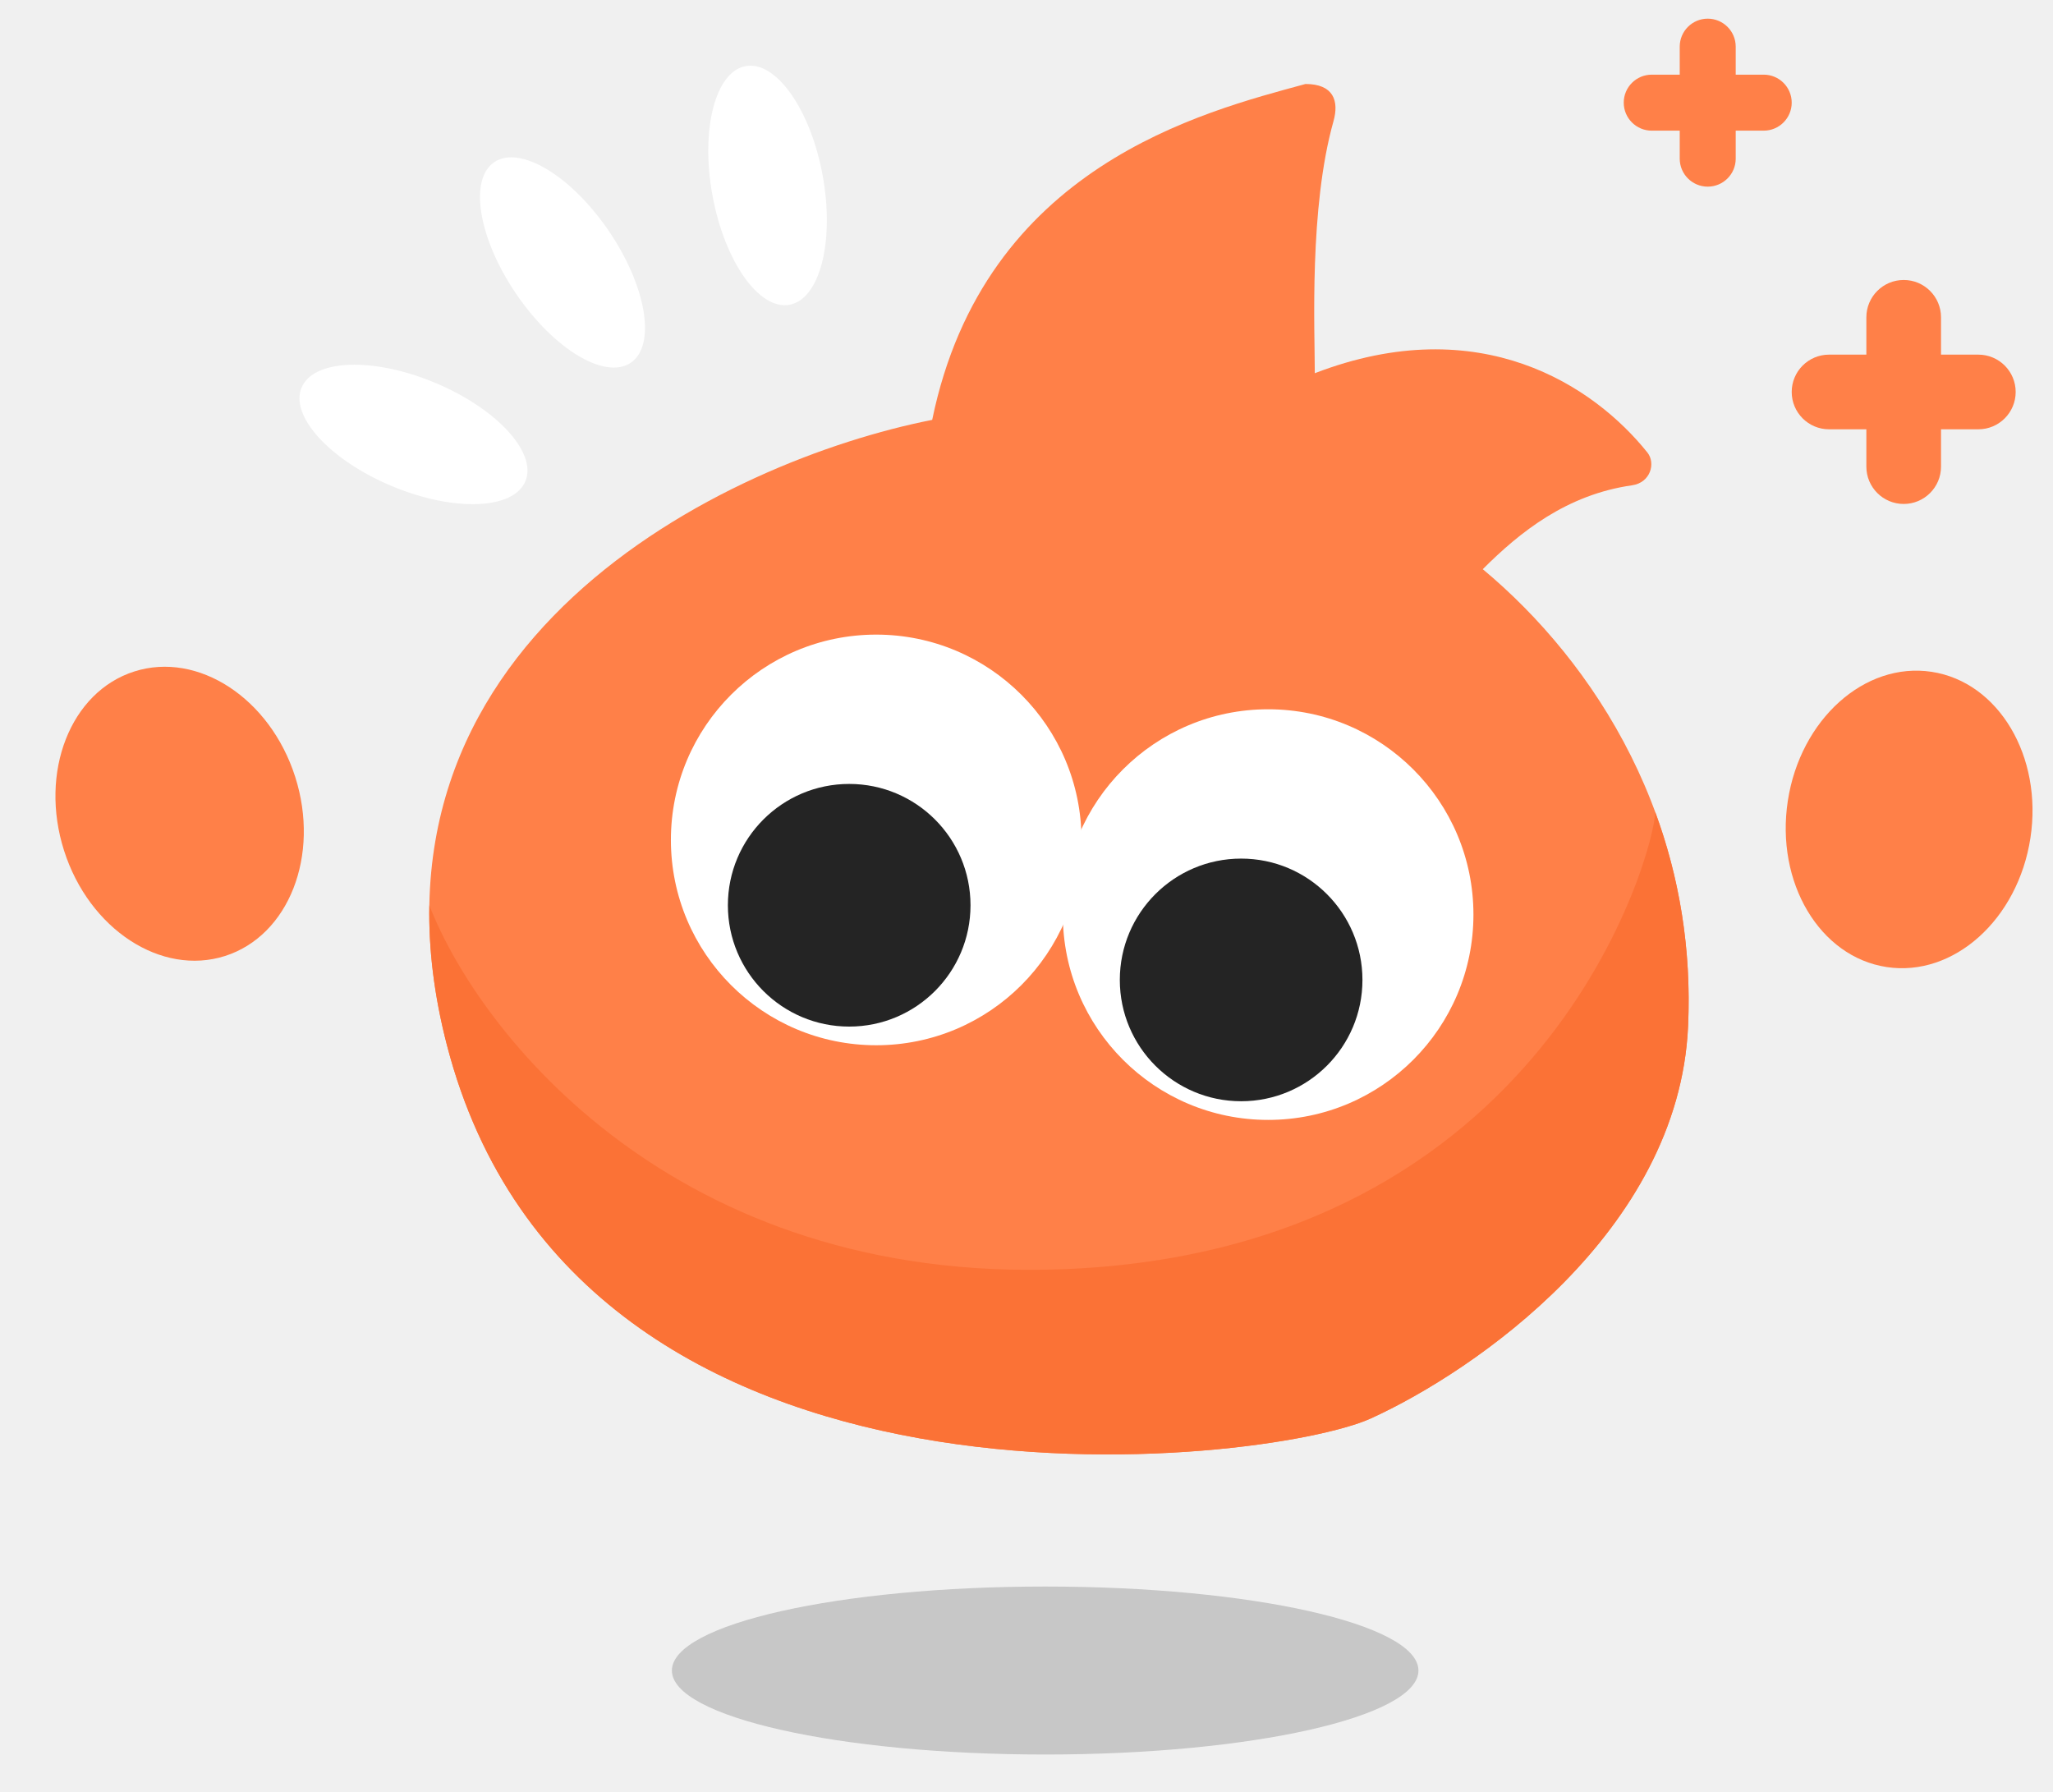
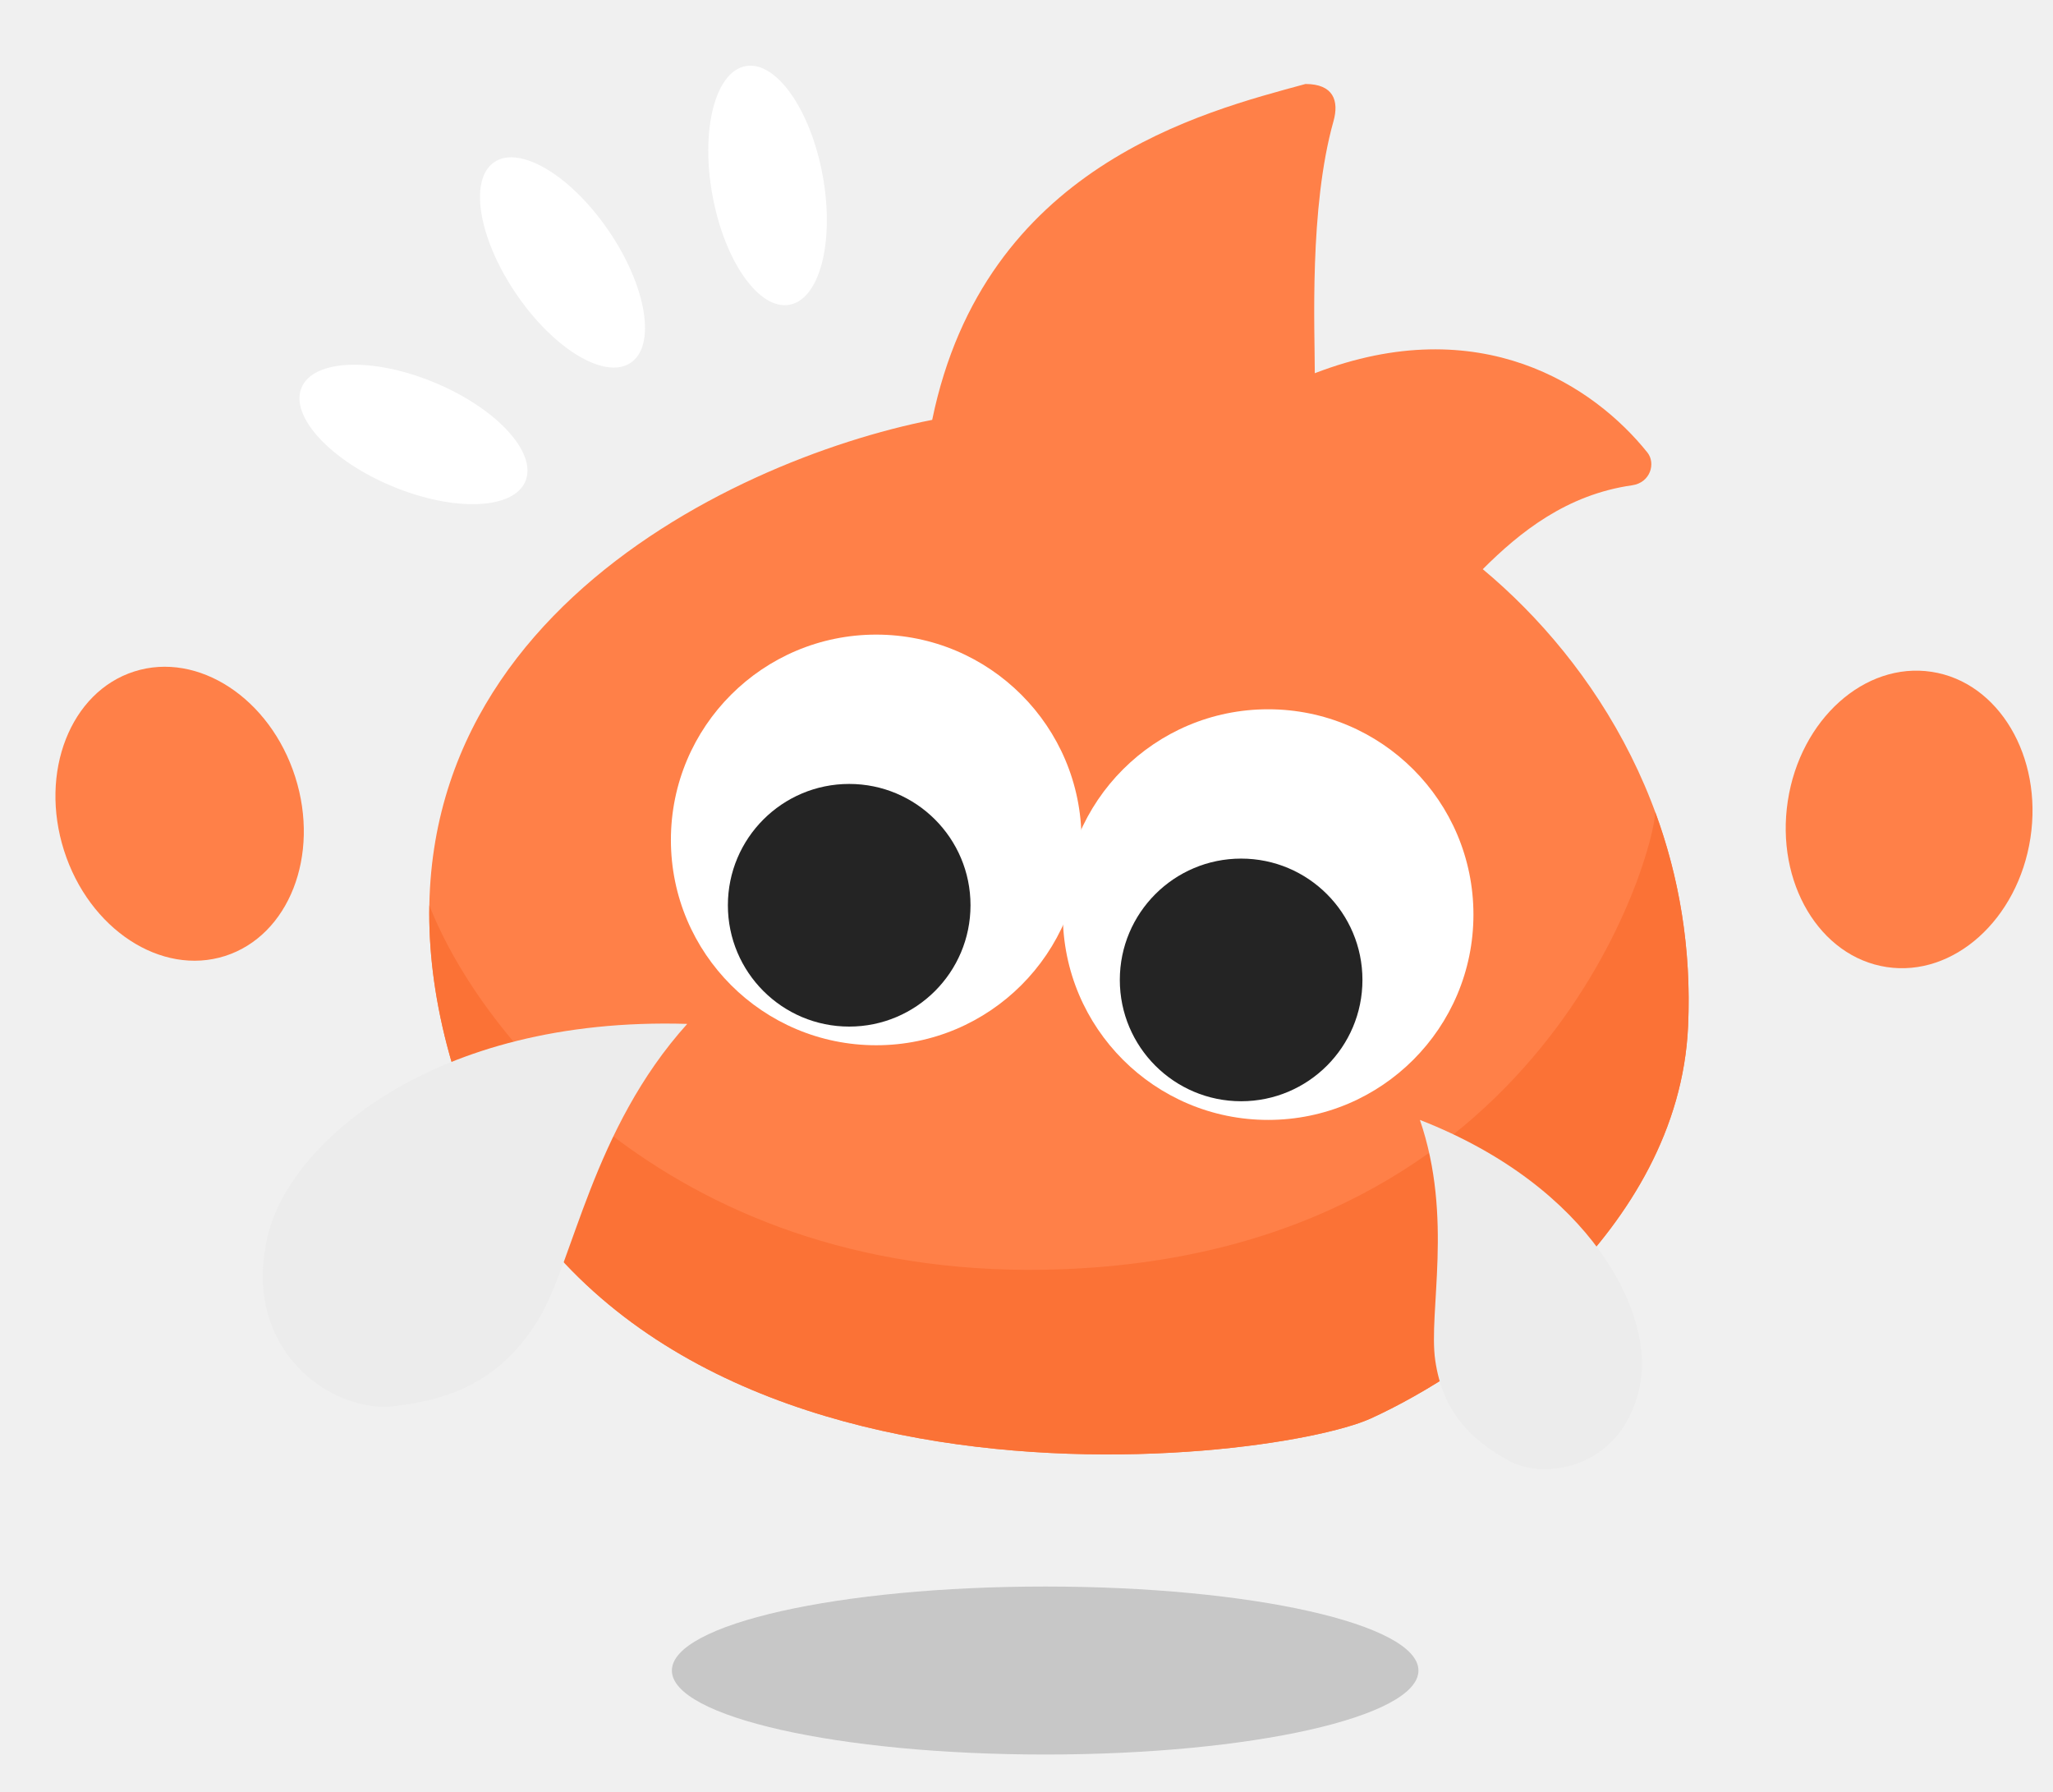
<svg xmlns="http://www.w3.org/2000/svg" width="110" height="96" viewBox="0 0 110 96" fill="none">
  <g id="Illust">
    <g id="Illust_2">
      <path id="Vector 9904" d="M23.947 55.995C18.347 34.395 38.947 24.662 49.947 22.495C52.747 8.895 64.447 6 69.947 4.5C71.447 4.5 71.757 5.401 71.447 6.5C70.141 11.139 70.447 17.646 70.447 19.995C79.315 16.584 85.419 20.686 88.266 24.242C88.724 24.814 88.437 25.859 87.447 26C83.947 26.5 81.447 28.495 79.447 30.495C85.447 35.495 90.947 43.995 90.447 54.995C89.947 65.995 78.947 73.495 73.447 75.995C67.947 78.495 30.947 82.995 23.947 55.995Z" fill="#FF8048" />
      <path id="Vector 9905" d="M73.447 75.995C67.947 78.495 30.947 82.995 23.947 55.995C23.253 53.317 22.961 50.822 23.004 48.501C25.652 55.334 36.147 68.8 56.947 68C82.947 67 88.686 45.501 88.686 43.501C89.948 46.927 90.639 50.777 90.447 54.995C89.947 65.995 78.947 73.495 73.447 75.995Z" fill="#FB7236" />
      <ellipse id="Ellipse 61" opacity="0.5" cx="56" cy="89.5" rx="20" ry="4.5" fill="#9D9D9D" />
      <circle id="Ellipse 52" cx="46.947" cy="45" r="11" fill="white" />
      <circle id="Ellipse 53" cx="67.947" cy="49" r="11" fill="white" />
      <circle id="Ellipse 54" cx="66.5" cy="52.5" r="6.5" fill="#242424" />
      <circle id="Ellipse 55" cx="45.5" cy="48.5" r="6.5" fill="#242424" />
+       <path id="Vector 9912" d="M14.342 66.224C15.504 61.264 23.16 54.447 36.822 54.856C31.733 60.502 30.724 67.607 28.86 70.673C26.89 73.911 24.244 74.995 21.051 75.345C17.857 75.695 12.891 72.425 14.342 66.224Z" fill="#ECECEC" />
+       <path id="Vector 9913" d="M87.903 74.041C88.541 70.384 85.354 63.627 76.078 60C77.878 65.238 76.525 70.29 76.9 72.879C77.295 75.612 78.76 77.094 80.801 78.241C82.842 79.388 87.106 78.613 87.903 74.041Z" fill="#ECECEC" />
      <ellipse id="Ellipse 56" cx="102.291" cy="43.902" rx="6.575" ry="8" transform="rotate(8.69162 102.291 43.9017)" fill="#FF8048" />
      <ellipse id="Ellipse 57" cx="9.625" cy="43.597" rx="6.5" ry="8" transform="rotate(-17.7014 9.6247 43.5975)" fill="#FF8048" />
-       <g id="Group 65">
-         <rect id="Rectangle 47" x="96" y="19" width="12" height="4" rx="2" fill="#FF8048" />
-         <rect id="Rectangle 48" x="100" y="27" width="12" height="4" rx="2" transform="rotate(-90 100 27)" fill="#FF8048" />
-       </g>
-       <g id="Group 64">
-         <rect id="Rectangle 49" x="87" y="4" width="9" height="3" rx="1.5" fill="#FF8048" />
-         <rect id="Rectangle 50" x="90" y="10" width="9" height="3" rx="1.5" transform="rotate(-90 90 10)" fill="#FF8048" />
-       </g>
-       <ellipse id="Ellipse 58" cx="22.154" cy="23.276" rx="6.5" ry="3" transform="rotate(22.7025 22.1542 23.2762)" fill="white" />
-       <ellipse id="Ellipse 59" cx="30.139" cy="14.061" rx="6.5" ry="3" transform="rotate(55.737 30.1388 14.061)" fill="white" />
-       <ellipse id="Ellipse 60" cx="41.126" cy="9.935" rx="6.5" ry="3" transform="rotate(79.5828 41.1259 9.9353)" fill="white" />
+       <ellipse id="Ellipse 58" cx="22.154" cy="23.276" rx="6.5" ry="3" transform="rotate(22.7025 22.154 23.2762)" fill="white" />
+       <ellipse id="Ellipse 59" cx="30.139" cy="14.061" rx="6.5" ry="3" transform="rotate(55.737 30.139 14.061)" fill="white" />
+       <ellipse id="Ellipse 60" cx="41.126" cy="9.935" rx="6.5" ry="3" transform="rotate(79.5828 41.1261 9.9353)" fill="white" />
    </g>
  </g>
</svg>
